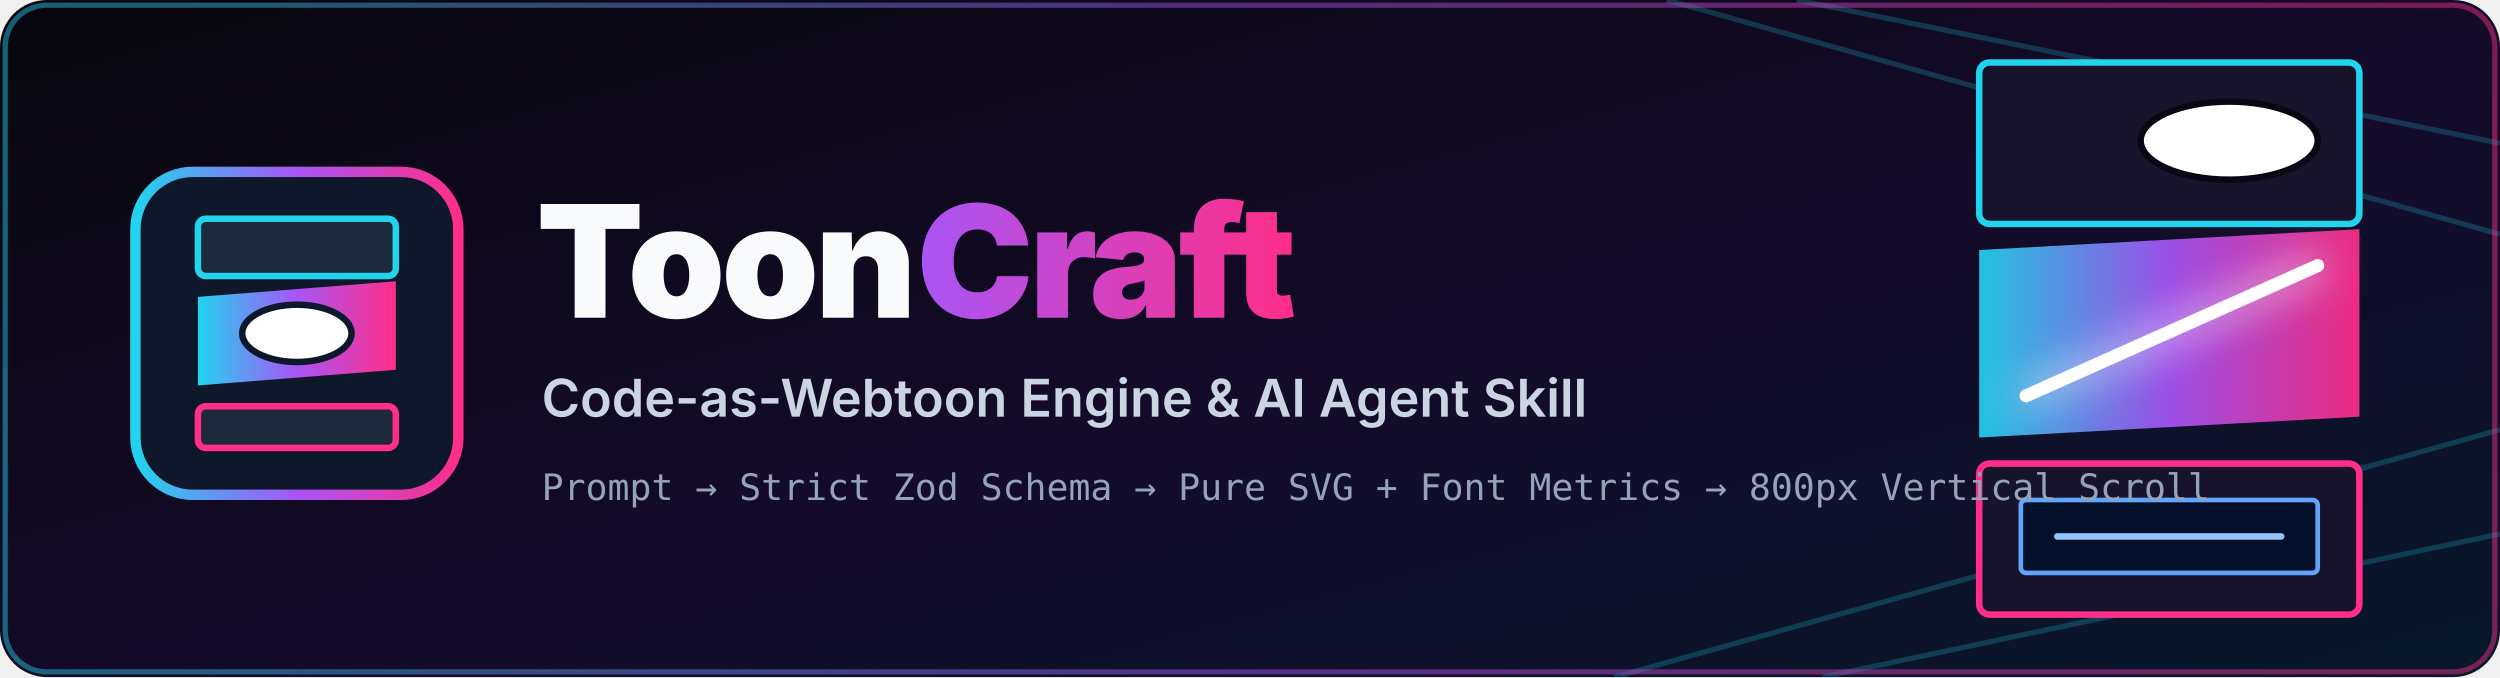
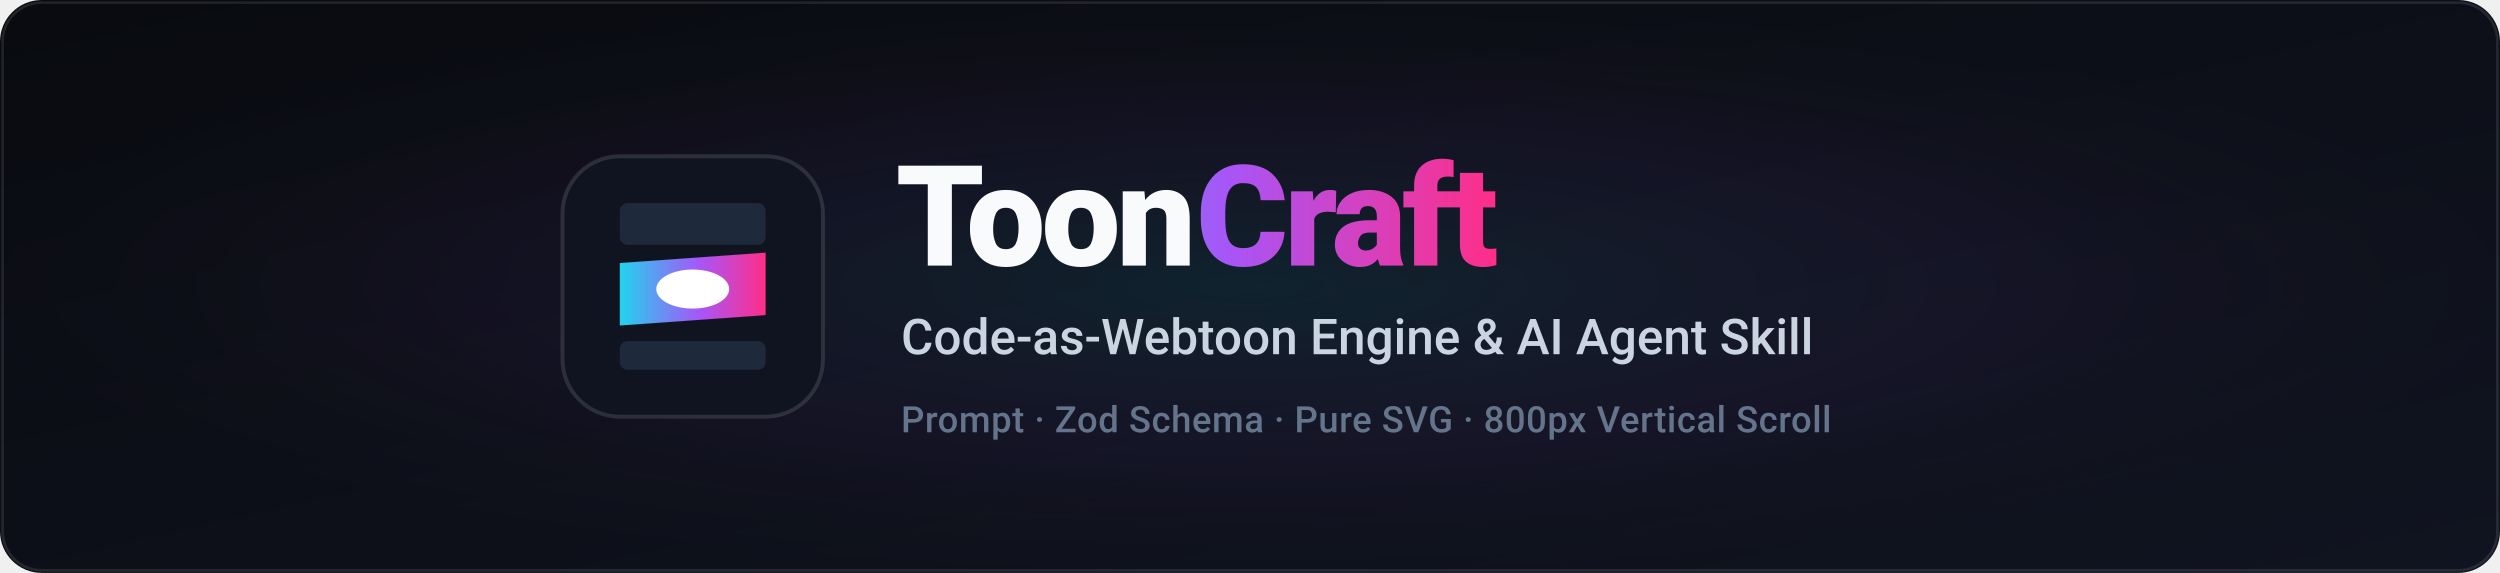
- <svg xmlns="http://www.w3.org/2000/svg" width="960" height="260" viewBox="0 0 960 260">
+ <svg xmlns="http://www.w3.org/2000/svg" width="960" height="220" viewBox="0 0 960 220">
  <defs>
    <linearGradient id="bBg" x1="0" y1="0" x2="1" y2="1">
-       <stop offset="0" stop-color="#07060D" />
-       <stop offset="0.55" stop-color="#140B29" />
-       <stop offset="1" stop-color="#071829" />
+       <stop offset="0" stop-color="#090B10" />
+       <stop offset="1" stop-color="#101420" />
    </linearGradient>
    <linearGradient id="bAccent" x1="0" y1="0" x2="1" y2="0">
      <stop offset="0" stop-color="#22D3EE" />
-       <stop offset="0.5" stop-color="#A855F7" />
+       <stop offset="0.55" stop-color="#A855F7" />
      <stop offset="1" stop-color="#FF2E88" />
    </linearGradient>
-     <filter id="bGlow" x="-30%" y="-30%" width="160%" height="160%">
-       <feGaussianBlur stdDeviation="8" result="b" />
-       <feMerge>
-         <feMergeNode in="b" />
-         <feMergeNode in="SourceGraphic" />
-       </feMerge>
-     </filter>
+     <radialGradient id="bAmbient" cx="0.5" cy="0.5" r="0.55">
+       <stop offset="0" stop-color="#22D3EE" stop-opacity="0.1" />
+       <stop offset="0.55" stop-color="#A855F7" stop-opacity="0.05" />
+       <stop offset="1" stop-color="#090B10" stop-opacity="0" />
+     </radialGradient>
  </defs>
-   <rect width="960" height="260" rx="18" fill="url(#bBg)" />
-   <g opacity="0.22" stroke="#22D3EE" stroke-width="2">
-     <line x1="640" y1="0" x2="960" y2="90" />
-     <line x1="690" y1="0" x2="960" y2="55" />
-     <line x1="620" y1="260" x2="960" y2="165" />
-     <line x1="700" y1="260" x2="960" y2="205" />
+   <rect width="960" height="220" rx="16" fill="url(#bBg)" />
+   <rect width="960" height="220" rx="16" fill="url(#bAmbient)" />
+   <g transform="translate(216 0)">
+     <g transform="translate(0 60)">
+       <rect x="0" y="0" width="100" height="100" rx="22" fill="#0F1420" stroke="#FFFFFF" stroke-opacity="0.12" stroke-width="1.5" />
+       <rect x="22" y="18" width="56" height="16" rx="3" fill="#1E293B" />
+       <polygon points="22,41 78,37 78,61 22,65" fill="url(#bAccent)" />
+       <rect x="22" y="71" width="56" height="11" rx="3" fill="#1E293B" />
+       <ellipse cx="50" cy="51" rx="14" ry="7.5" fill="#FFFFFF" />
+     </g>
+     <text x="128" y="102" font-family="system-ui, -apple-system, 'Segoe UI', Roboto, Helvetica, Arial, sans-serif" font-weight="800" font-size="54" letter-spacing="-1.5" fill="#F8FAFC">Toon<tspan fill="url(#bAccent)">Craft</tspan>
+     </text>
+     <text x="130" y="136" font-family="system-ui, -apple-system, 'Segoe UI', Roboto, Helvetica, Arial, sans-serif" font-weight="500" font-size="19" fill="#CBD5E1">Code-as-Webtoon Engine &amp; AI Agent Skill</text>
+     <text x="130" y="166" font-family="system-ui, -apple-system, 'Segoe UI', Roboto, Helvetica, Arial, sans-serif" font-weight="500" font-size="14" letter-spacing="0.2" fill="#64748B">Prompt  ·  Zod Schema  ·  Pure SVG  ·  800px Vertical Scroll</text>
  </g>
-   <g transform="translate(760 24)">
-     <rect x="0" y="0" width="146" height="62" rx="4" fill="#17132B" stroke="#22D3EE" stroke-width="2.5" />
-     <polygon points="0,72 146,64 146,136 0,144" fill="url(#bAccent)" opacity="0.92" />
-     <path d="M18 128 L130 78" stroke="#FFFFFF" stroke-width="5" stroke-linecap="round" filter="url(#bGlow)" />
-     <rect x="0" y="154" width="146" height="58" rx="4" fill="#17132B" stroke="#FF2E88" stroke-width="2.5" />
-     <ellipse cx="96" cy="30" rx="34" ry="15" fill="#FFFFFF" stroke="#090714" stroke-width="2.5" />
-     <rect x="16" y="168" width="114" height="28" rx="2" fill="#041029" stroke="#60A5FA" stroke-width="1.8" />
-     <line x1="30" y1="182" x2="116" y2="182" stroke="#93C5FD" stroke-width="2.5" stroke-linecap="round" />
-   </g>
-   <g transform="translate(52 66)">
-     <rect x="0" y="0" width="124" height="124" rx="22" fill="#0F172A" stroke="url(#bAccent)" stroke-width="4" />
-     <rect x="24" y="18" width="76" height="22" rx="3" fill="#1E293B" stroke="#22D3EE" stroke-width="2.5" />
-     <polygon points="24,48 100,42 100,76 24,82" fill="url(#bAccent)" />
-     <rect x="24" y="90" width="76" height="16" rx="3" fill="#1E293B" stroke="#FF2E88" stroke-width="2.5" />
-     <ellipse cx="62" cy="62" rx="21" ry="11" fill="#FFFFFF" stroke="#0F172A" stroke-width="2.5" />
-   </g>
-   <text x="206" y="122" font-family="system-ui, -apple-system, 'Segoe UI', sans-serif" font-weight="900" font-size="60" letter-spacing="-1.5" fill="#F8FAFC">Toon<tspan fill="url(#bAccent)">Craft</tspan>
-   </text>
-   <text x="208" y="160" font-family="system-ui, -apple-system, 'Segoe UI', sans-serif" font-weight="600" font-size="20" fill="#CBD5E1">Code-as-Webtoon Engine &amp; AI Agent Skill</text>
-   <text x="208" y="192" font-family="ui-monospace, SFMono-Regular, Menlo, monospace" font-size="14" fill="#94A3B8">Prompt  →  Strict Zod Schema  →  Pure SVG + Font Metrics  →  800px Vertical Scroll</text>
-   <rect x="2" y="2" width="956" height="256" rx="16" fill="none" stroke="url(#bAccent)" stroke-width="2" opacity="0.45" />
+   <rect x="1" y="1" width="958" height="218" rx="15" fill="none" stroke="#FFFFFF" stroke-opacity="0.1" stroke-width="1" />
</svg>
